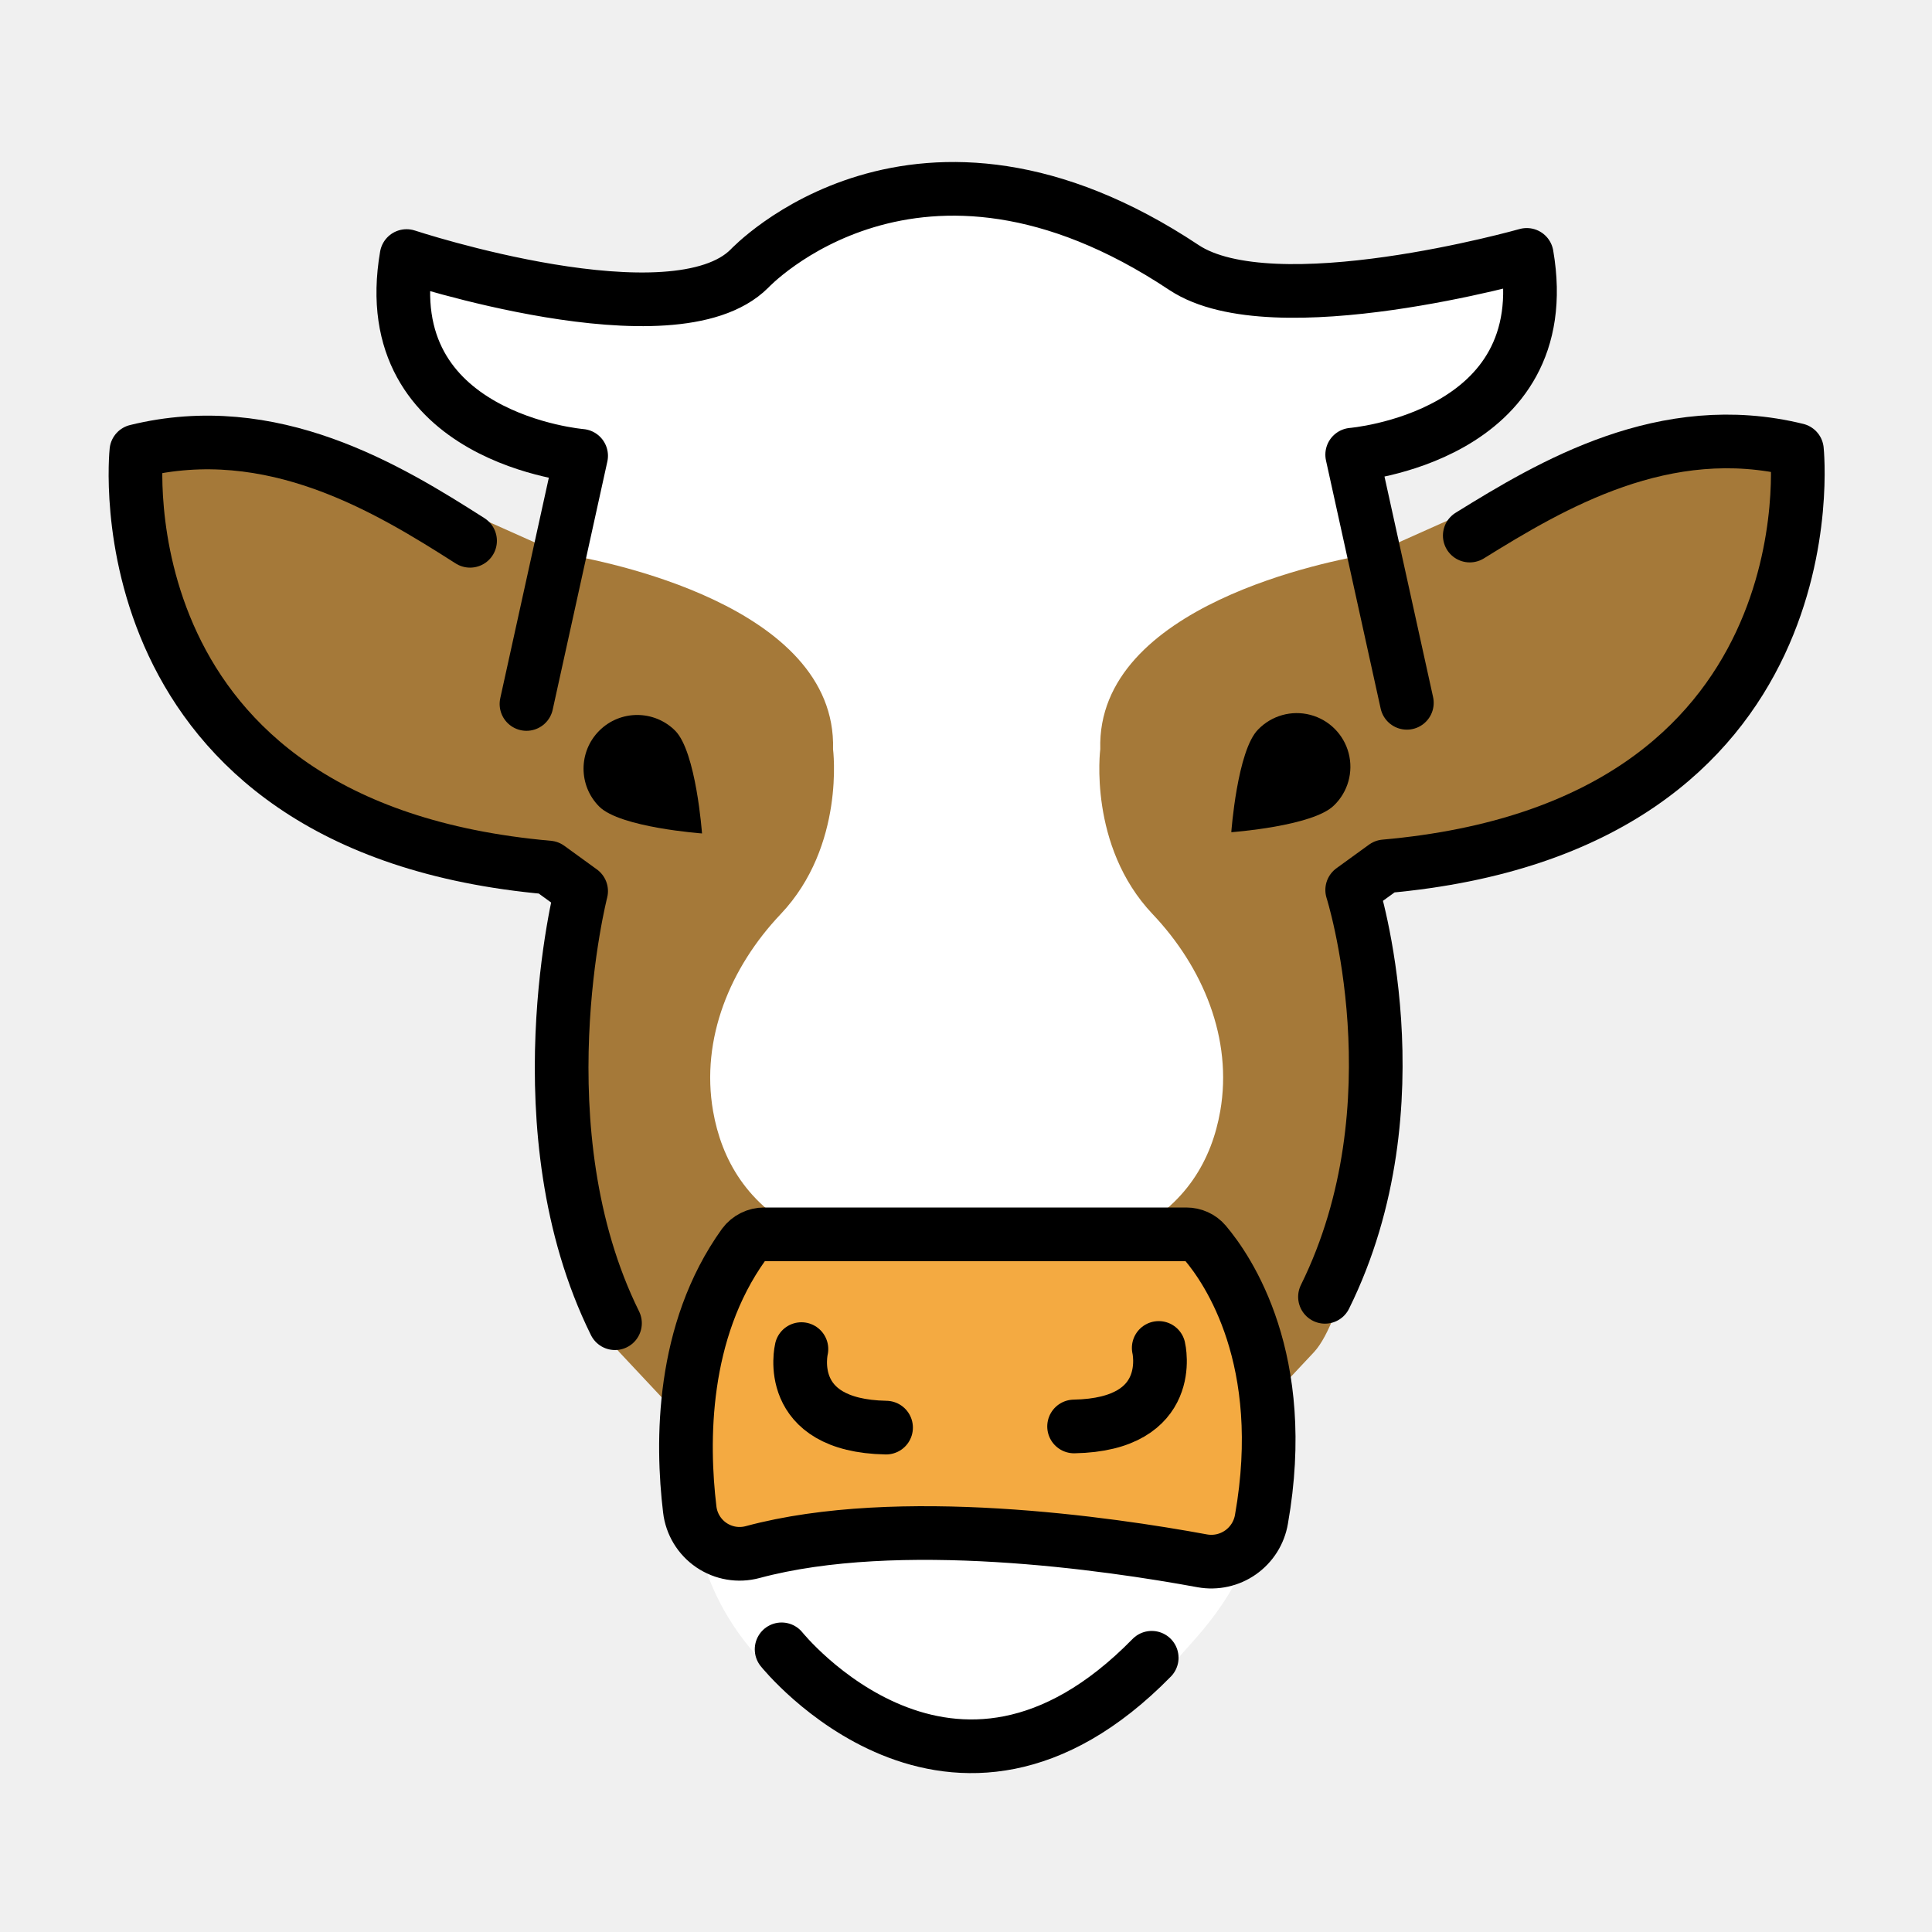
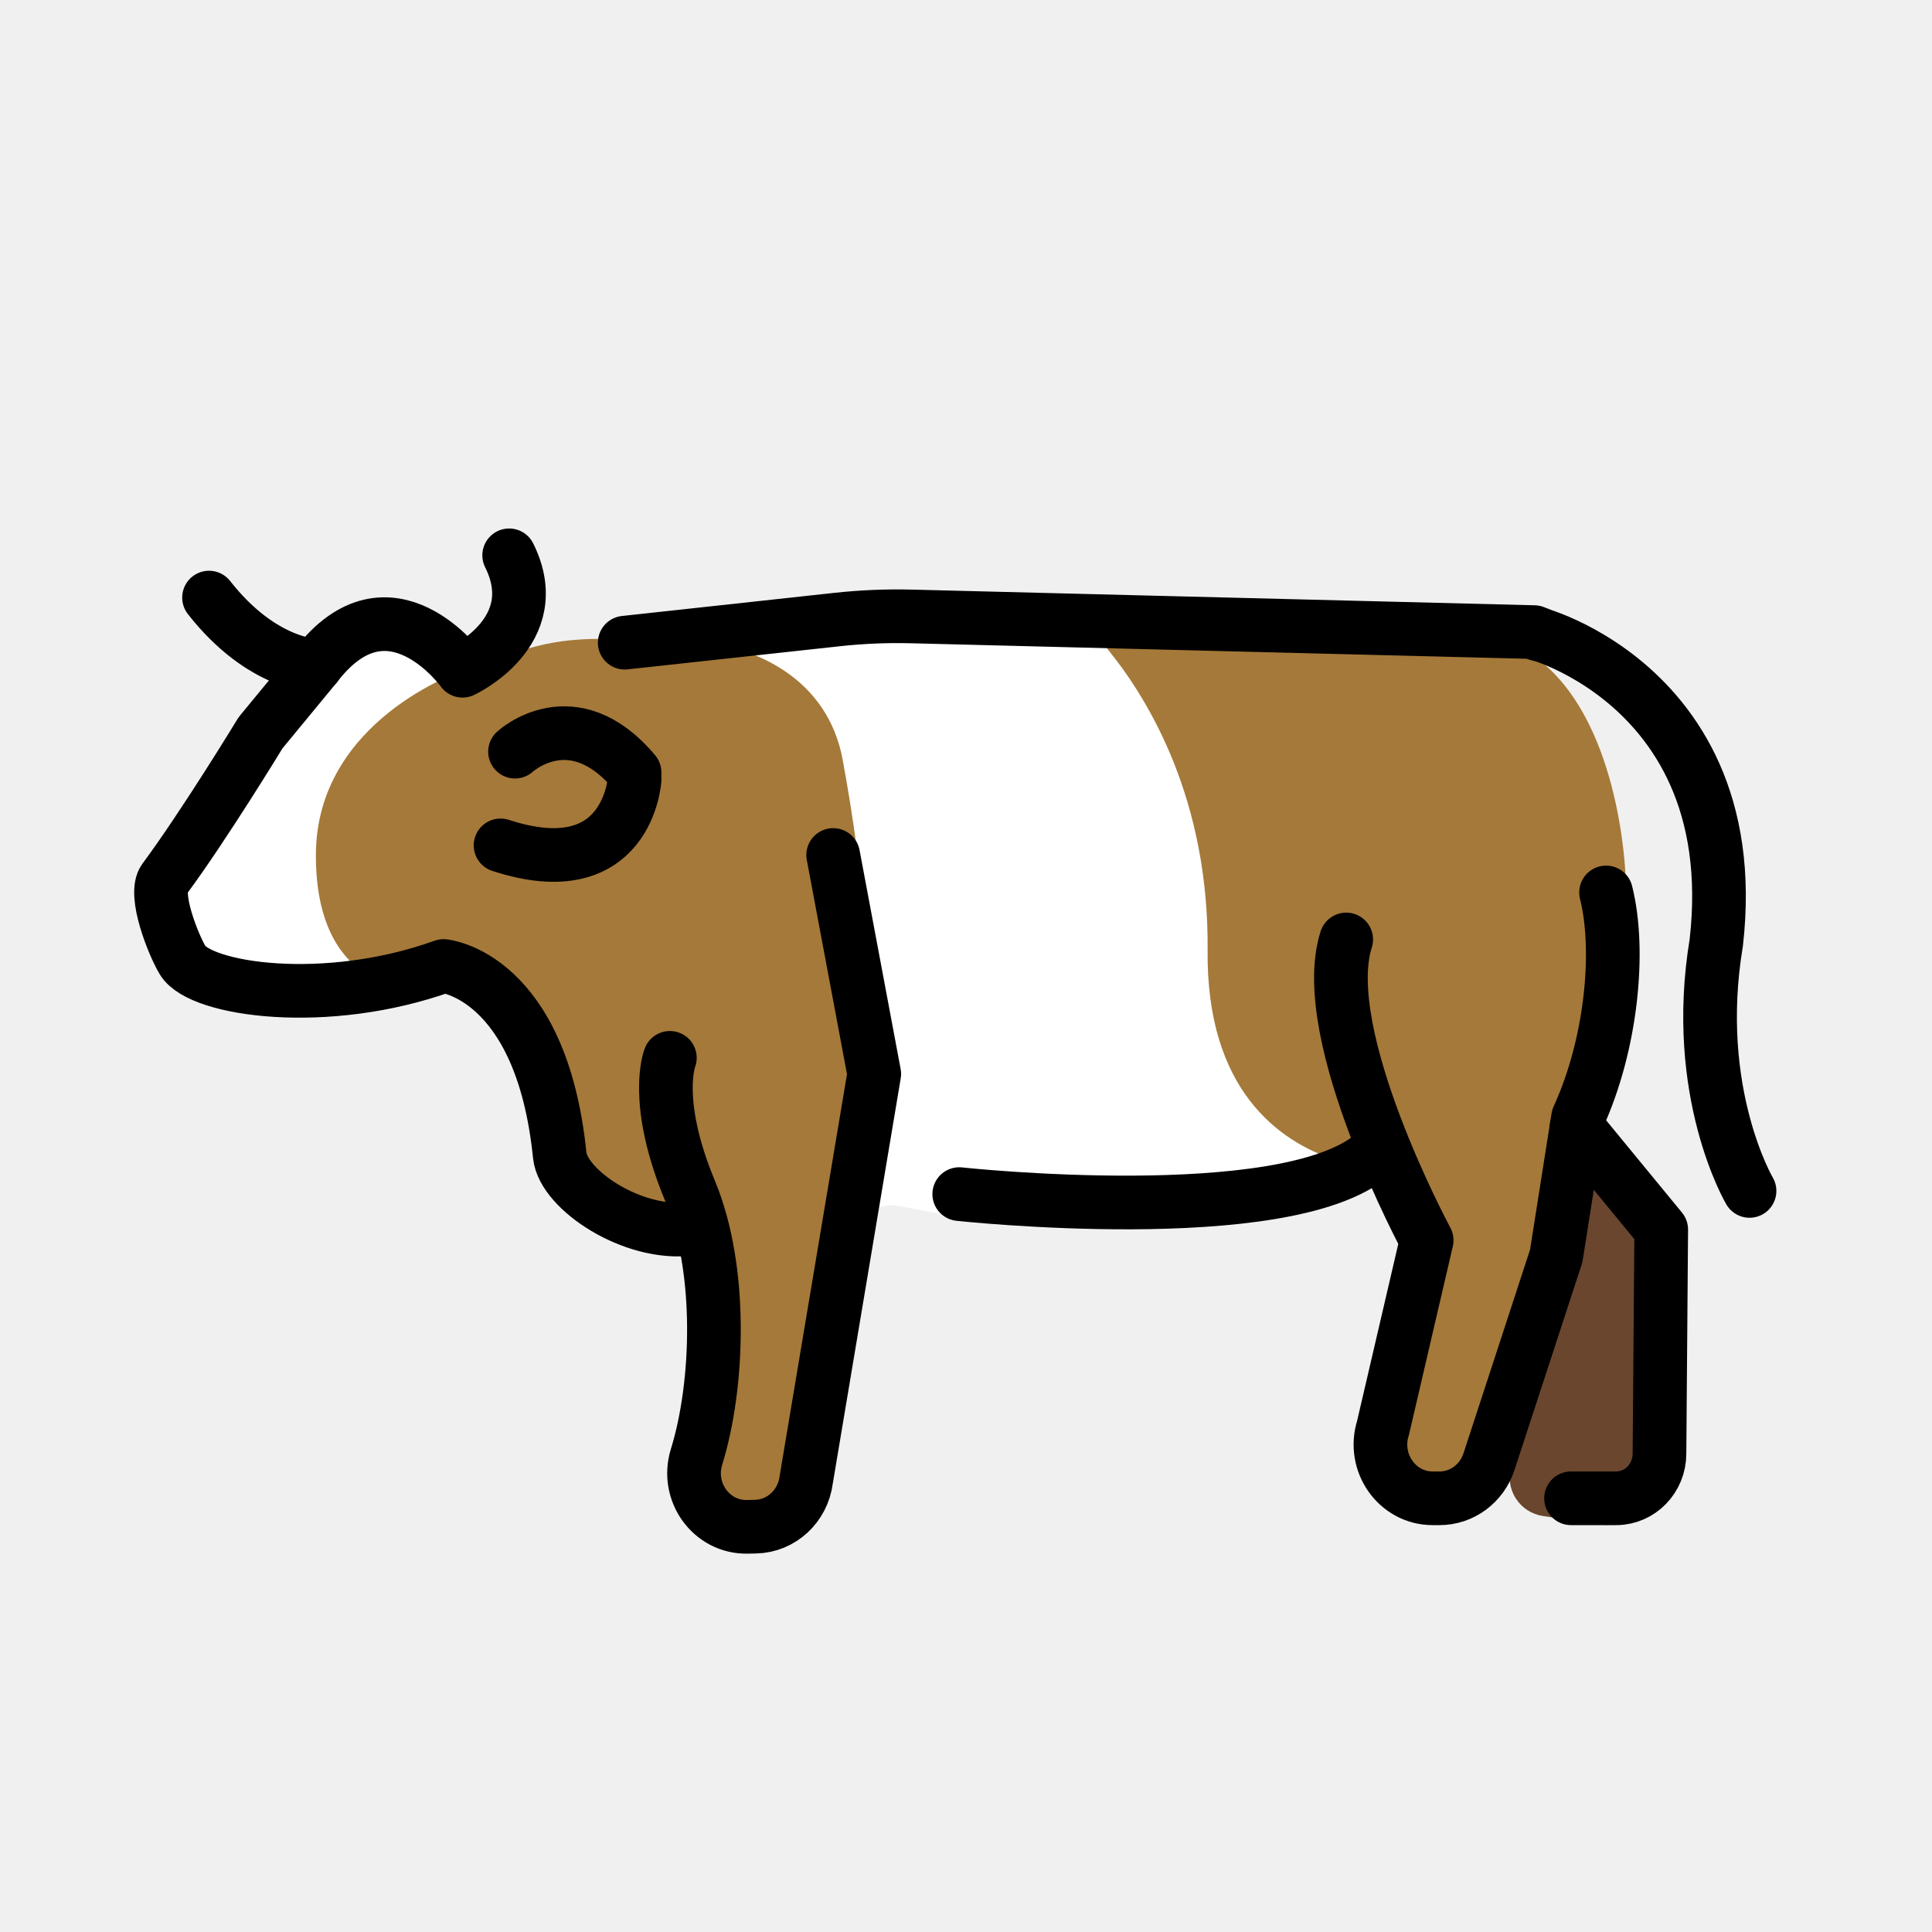
<svg xmlns="http://www.w3.org/2000/svg" viewBox="0 0 72 72" role="img" aria-label="cow / 奶牛">
-   <path fill="#fff" d="M15 12.021c0 .612.306 1.183.815 1.522l4.244 2.83c.577.384 1.774.872 1.688 1.56l-1.705 6.728c-.028.224-.014.451.04.67l1.835 7.338a1.8 1.8 0 0 1 .04.67l-.915 7.322c-.028.224-.014.452.04.67l1.747 6.983c.11.442.38.826.76 1.078l1.73 1.154c.434.29.723.749.797 1.264l-.26 3.798s-.292 3.108 2.301 6.05c1.633 1.854 5.715 3.885 8.266 3.885c3.34 0 5.954-1.938 7.395-3.646c.891-1.058 2.54-2.498 3.282-5.825c.201-.902-.1-3.696-.1-3.696c0-.248.401-1.311.499-1.539l1.306-2.508l.039-.08c.54-.863.788-1.878.885-2.892c0 0 .904-4.975 1.158-6.64c.005-.033-.5-5.516-.495-5.549l1.55-6.817a1.8 1.8 0 0 0-.019-.698l-1.536-6.913a1.83 1.83 0 0 1 1.341-2.172l1.642-.41a1.83 1.83 0 0 0 1.02-.677l2.244-2.993c.238-.316.366-.701.366-1.097v-.11c0-1.17-1.115-1.144-2.258-.89l-6.19.487c-.36.08-.735.05-1.077-.087l-4.36-1.745a2 2 0 0 0-.236-.076l-7.362-1.84a1.83 1.83 0 0 0-1.022.039l-5.372 1.79q-.123.041-.24.1l-3.41 1.705a1.83 1.83 0 0 1-1 .184l-7.462-.746A1.83 1.83 0 0 0 15 12.022Z" />
-   <path fill="#a57939" d="m65.182 16.575l-3.566.242q-.197.014-.383.077l-7.08 2.42a2 2 0 0 0-.128.05l-2.64 1.18a1.4 1.4 0 0 1-.361.11c-1.374.226-10.173 1.887-10.02 7.265c0 0-.464 3.6 1.951 6.148c1.88 1.982 2.99 4.647 2.52 7.34c-.31 1.776-1.252 3.53-3.47 4.593l2.91 1.022c.43.15.767.489.917.918l1.476 4.22l1.662-1.772c1.114-1.194 1.969-5.874 1.969-5.874a40 40 0 0 0-.039-11.157s1.26-.965 1.26-.965c.162-.124.346-.213.542-.263l5.563-1.415q.26-.066.48-.217l4.302-2.961a1.5 1.5 0 0 0 .443-.478l2.601-4.446a1.5 1.5 0 0 0 .193-.566l.485-3.787a1.497 1.497 0 0 0-1.587-1.684m-58.315 0l3.566.242q.196.014.383.077l7.08 2.42q.066.022.127.05l2.641 1.18c.117.053.234.089.361.11c1.374.226 10.173 1.887 10.02 7.265c0 0 .464 3.6-1.952 6.148c-1.88 1.982-2.988 4.647-2.519 7.34c.31 1.776 1.252 3.53 3.47 4.593l-2.91 1.022c-.43.15-.767.489-.917.918l-1.477 4.22l-1.661-1.772c-1.114-1.194-2.041-6.908-2.041-6.908a29.7 29.7 0 0 1 .507-9.482a1.5 1.5 0 0 0-.553-1.507l-.466-.357a1.5 1.5 0 0 0-.632-.283l-6.06-1.144a1.5 1.5 0 0 1-.57-.238l-4.262-2.933a1.5 1.5 0 0 1-.444-.478l-2.6-4.446a1.5 1.5 0 0 1-.193-.566L5.28 18.26a1.497 1.497 0 0 1 1.587-1.684" />
-   <path fill="#f4aa41" d="m27.32 47.995l-.66 1.131a15.7 15.7 0 0 0-.703 6.741a2.23 2.23 0 0 0 2.01 1.968l.082.007l6.496-.515a20 20 0 0 1 3.75.058l5.926.654a2.55 2.55 0 0 0 2.064-.712a2.58 2.58 0 0 0 .775-1.723l.048-1.02a13.7 13.7 0 0 0-1.491-6.896a2.6 2.6 0 0 0-2.234-1.415L34.754 46h-3.963c-1.43 0-2.751.76-3.471 1.994" />
-   <path d="M26.162 31.06s-3.048-.22-3.829-1a2 2 0 0 1 2.829-2.829c.78.781 1 3.828 1 3.828" />
-   <path fill="none" stroke="#000" stroke-linecap="round" stroke-linejoin="round" stroke-width="2" d="m19.62 26.235l2.037-9.248s-7.68-.627-6.505-7.445c0 0 9.953 3.292 12.775.47c0 0 6.237-6.664 16.195-.043c3.323 2.21 12.775-.47 12.775-.47c1.176 6.818-6.505 7.445-6.505 7.445l2.038 9.248M28.483 46h15.726c.272 0 .532.114.708.321c.847 1 3.144 4.347 2.094 10.297a1.895 1.895 0 0 1-2.203 1.55c-3.476-.64-11.324-1.79-16.76-.326a1.87 1.87 0 0 1-2.343-1.591c-.302-2.511-.315-6.628 2.01-9.868a.95.95 0 0 1 .768-.383" />
-   <path fill="none" stroke="#000" stroke-linecap="round" stroke-linejoin="round" stroke-width="2" d="M29.867 50.277s-.686 2.855 3.154 2.926m-3.893 8.263s6.348 7.916 13.793.314M17.518 20.154c-3.064-1.957-7.38-4.587-12.436-3.342c0 0-1.489 14.029 15.362 15.518l1.213.88s-2.29 8.918 1.262 16.102" />
-   <path d="M45.887 31.014s3.047-.22 3.828-1a2 2 0 1 0-2.828-2.828c-.78.78-1 3.828-1 3.828" />
-   <path fill="none" stroke="#000" stroke-linecap="round" stroke-linejoin="round" stroke-width="2" d="M43.182 50.234s.686 2.855-3.154 2.926m14.746-33.201c3.048-1.888 7.269-4.402 12.192-3.19c0 0 1.49 14.029-15.36 15.518l-1.214.88s2.538 7.978-1.014 15.162" />
+   <path fill="#fff" d="m18.171 25.167l-.207-.117l-1.192-.676c-.943-.534-2.063-.66-3.1-.478a5.3 5.3 0 0 0-2.724 1.902a482 482 0 0 0-2.281 3.054a929 929 0 0 0-1.902 3.257a2.77 2.77 0 0 0-.27 2.157a2.82 2.82 0 0 0 2.175 1.999c1.699.333 4.455.6 7.399-.237c.45-.128.932-.051 1.296.243c1.07.865 3.202 2.896 3.558 5.572c.089.672.694 1.155 1.372 1.162c1.619.019 4.126.508 4.126 3.365c0 .14-.153 3.481-.253 5.65c-.056 1.22.046 2.437.303 3.631a1.42 1.42 0 0 0 1.387 1.12h.579c.67 0 1.25-.47 1.388-1.127l2.018-9.6a1.42 1.42 0 0 1 1.653-1.102l2.082.395q.17.033.342.023l12.09-.664q.244-.013.47-.107l2.067-.864h8a1.42 1.42 0 0 1-.363-1.187l1.361-8.652q.032-.198.007-.397c-.1-.764-.494-3.603-1.163-6.016c-.58-2.086-2.478-3.526-4.642-3.578l-19.232-.46a42 42 0 0 0-5.878.274l-3.869.454a42 42 0 0 0-3.771.62l-3.837.812Z" />
+   <path fill="#a57939" d="M22.948 23.821c-1.455-.06-2.55.098-3.592.453l-2.119.723s-5.455 1.815-5.465 6.866c-.01 5.05 3.566 4.97 3.566 4.97a5.26 5.26 0 0 1 4.922 3.401c.254.674.451 1.419.527 2.206c.198 2.07 1.882 2.88 3.009 3.193c.77.213 1.458.65 2.01 1.227c.44.463.674 1.085.646 1.724l-.107 2.434a27.6 27.6 0 0 1-.506 4.19a.66.66 0 0 0 .332.706a3.27 3.27 0 0 0 2.442.268a2.16 2.16 0 0 0 1.512-1.575l2.456-10.225l.066-.522a29.6 29.6 0 0 0-.105-8.211c-.29-1.897-.58-3.801-.621-4.103a67 67 0 0 0-.518-3.238c-.552-2.969-3.192-4.373-6.209-4.5z" />
+   <path fill="#6a462f" d="m61.573 45.689l.285.616c.078.17.123.353.132.54l.372 7.68c.024.492-.202.962-.6 1.25l-1.068.776a1.46 1.46 0 0 1-1.07.262l-2.121-.315a1.457 1.457 0 0 1-1.182-1.86l2-13Z" />
+   <path fill="#a57939" d="M41.857 23.82c-.676-.024-.931-.065-.507.462c1.475 1.833 3.71 5.54 3.654 11.135c-.052 5.208 2.662 7.106 4.705 7.796c1.407.476 2.508 1.585 2.869 3.026c.2.797.207 1.63.02 2.431l-.795 3.419c-.17.728-.097 1.49.208 2.173a1.97 1.97 0 0 0 2.163 1.131a1.56 1.56 0 0 0 1.171-.987l2.944-7.89q.278-.745.509-1.506c.519-1.709 1.698-11.465 1.783-12.045a1 1 0 0 0 .006-.102c-.007-.647-.294-6.127-3.357-8.362a.73.73 0 0 0-.409-.138z" />
+   <g fill="none" stroke="#000" stroke-linecap="round" stroke-linejoin="round" stroke-width="2">
+     <path d="M59.853 33.259c.548 2.178.198 5.686-1.043 8.387l-.814 5.16l-2.506 7.667c-.267.815-1.008 1.364-1.842 1.364h-.258c-1.322 0-2.258-1.33-1.848-2.627l1.626-6.987s-4.133-7.661-2.999-11.212M31.05 31.863l1.531 8.158l-2.536 15.127c-.124.983-.927 1.726-1.888 1.746l-.307.006c-1.333.028-2.298-1.297-1.892-2.607c.826-2.664.982-6.971-.241-9.911c-1.398-3.358-.753-4.959-.753-4.959" />
+     <path d="M35.748 44.501s12.096 1.311 15.378-1.44M65.2 44.382s-2.168-3.667-1.24-9.248c1.196-10.452-8.517-11.942-6.446-11.446l-.34-.131l-23.197-.584q-1.396-.036-2.784.116l-7.911.862m35.474 18.036l3.153 3.836l-.065 8.347c0 .921-.723 1.667-1.616 1.667h-1.68M7.79 22.27c1.99 2.537 3.982 2.537 3.982 2.537" />
+     <path d="M18.975 20.695c1.418 2.843-1.738 4.302-1.738 4.302s-2.717-3.778-5.465-.19l-2.061 2.5s-2.111 3.47-3.59 5.462c-.411.554.33 2.425.686 3.019c.66 1.105 5.352 1.786 9.723.212c0 0 3.645.327 4.33 7.06c.131 1.281 2.738 3.017 4.884 2.732" />
+     <path d="M18.654 31.505c4.756 1.553 4.995-2.458 4.995-2.458v-.258c-2.314-2.76-4.456-.777-4.456-.777" />
+   </g>
</svg>
